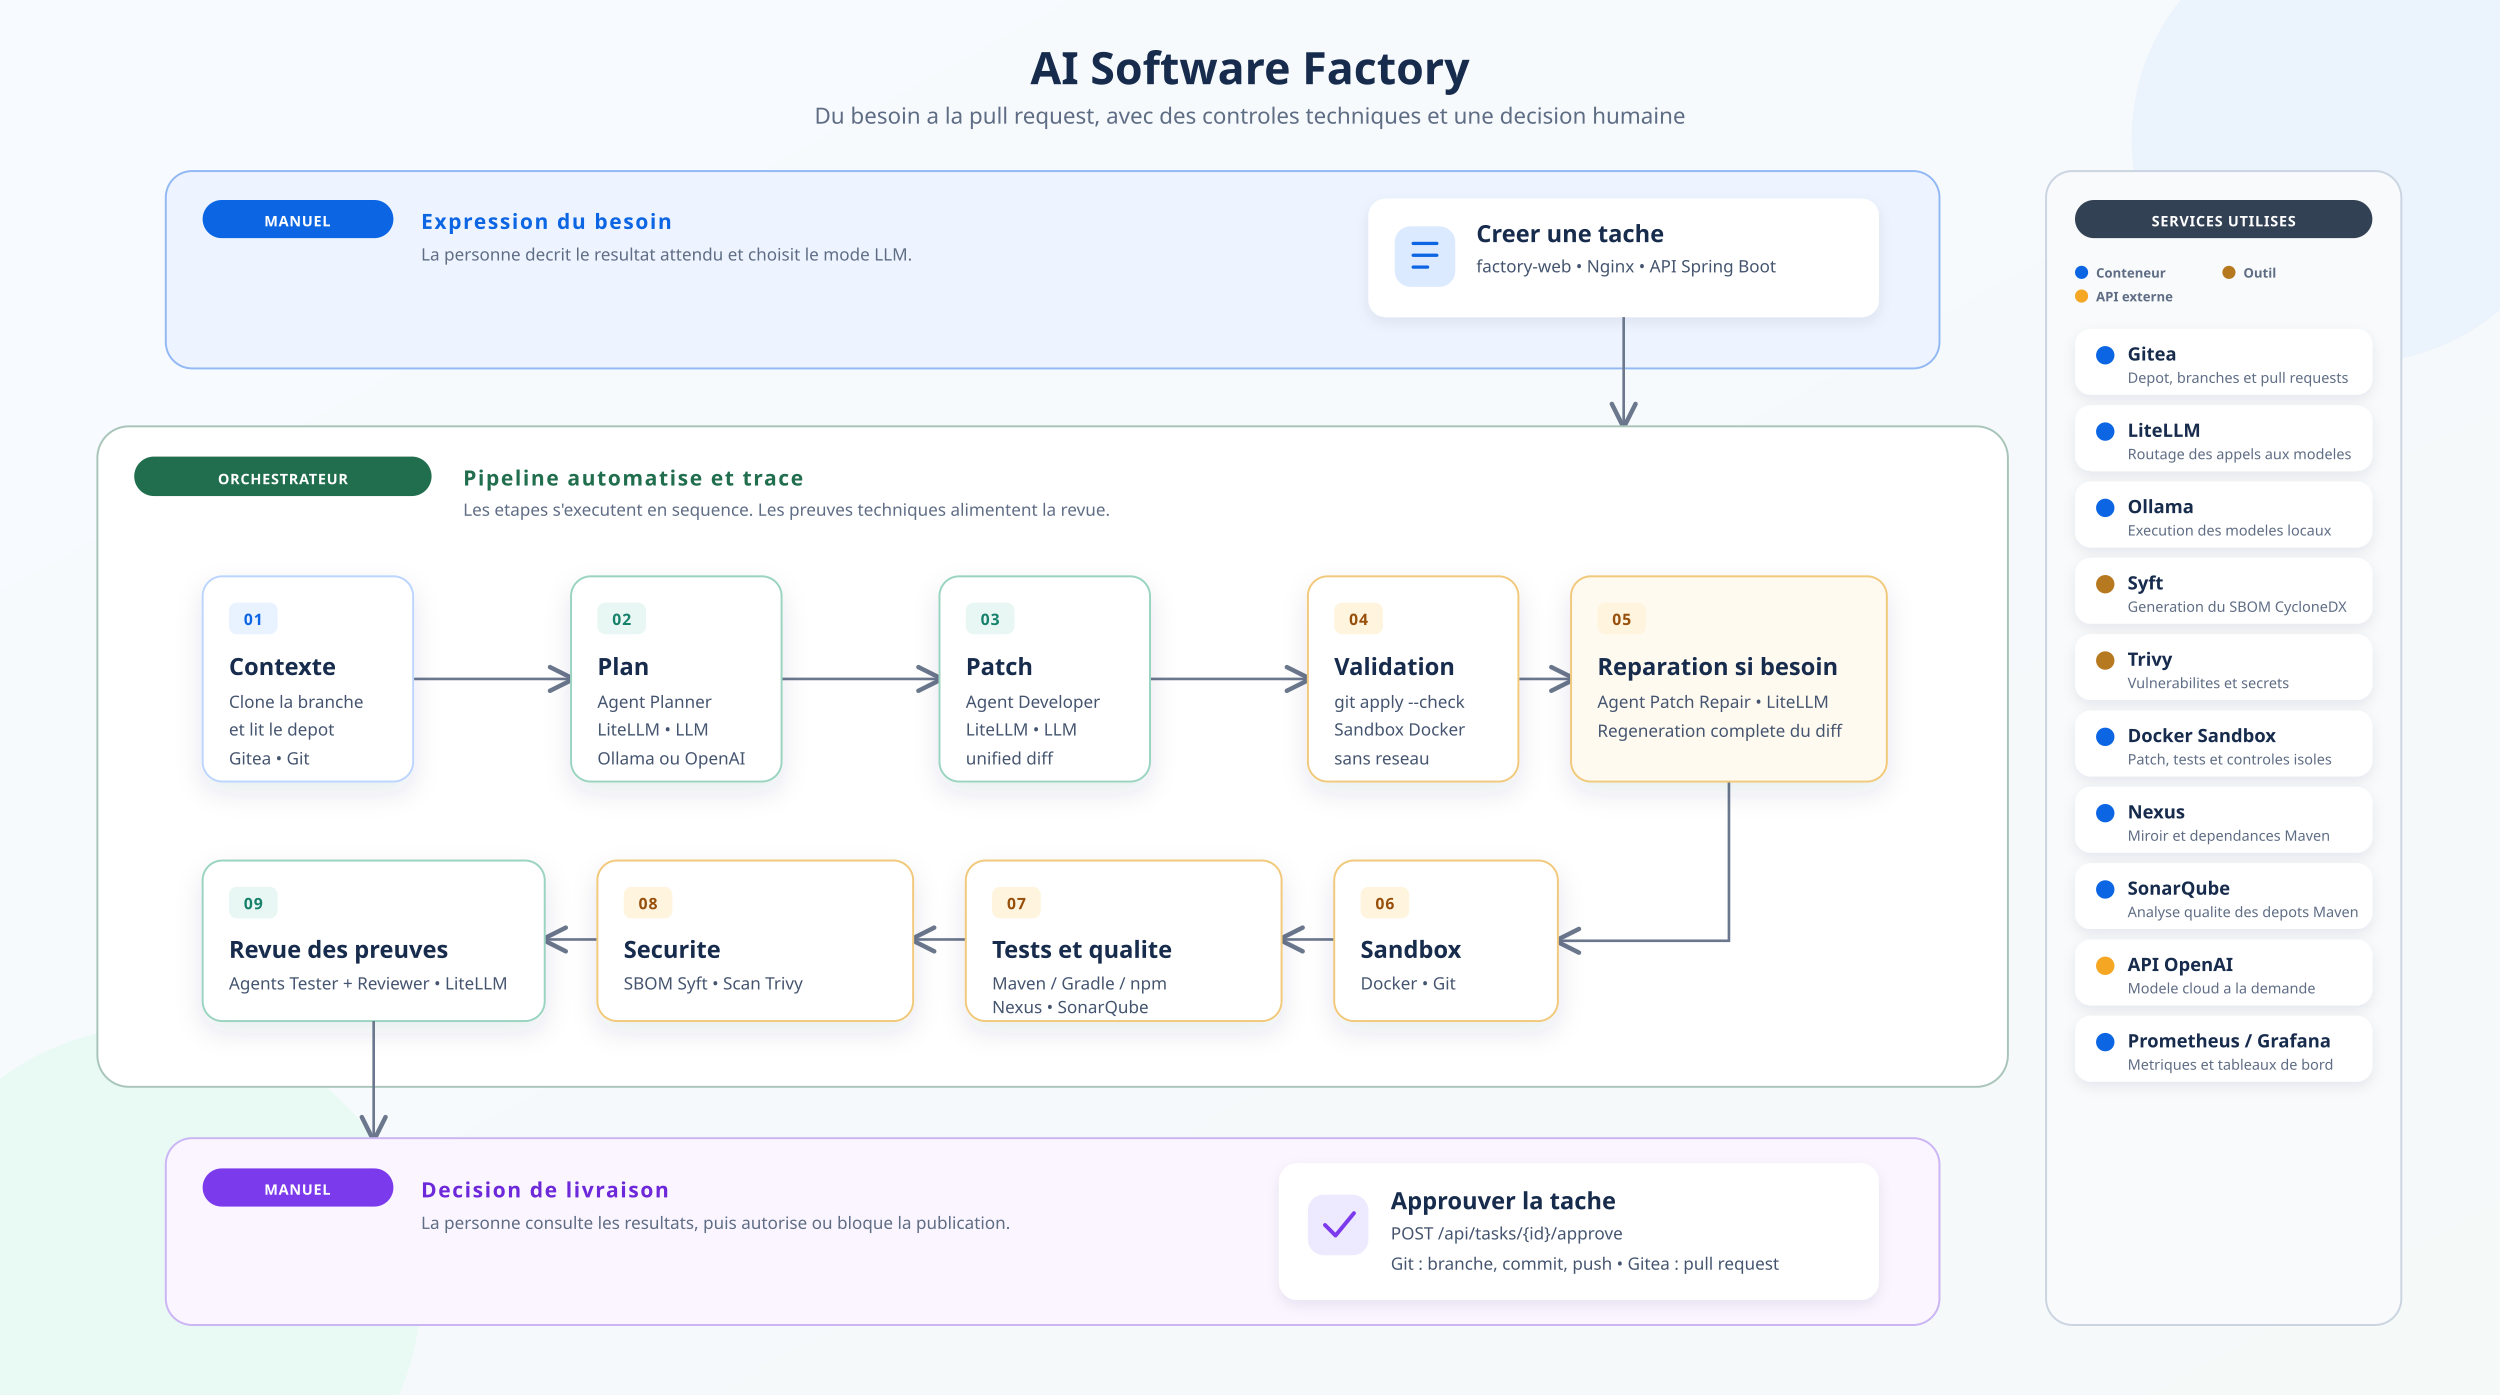
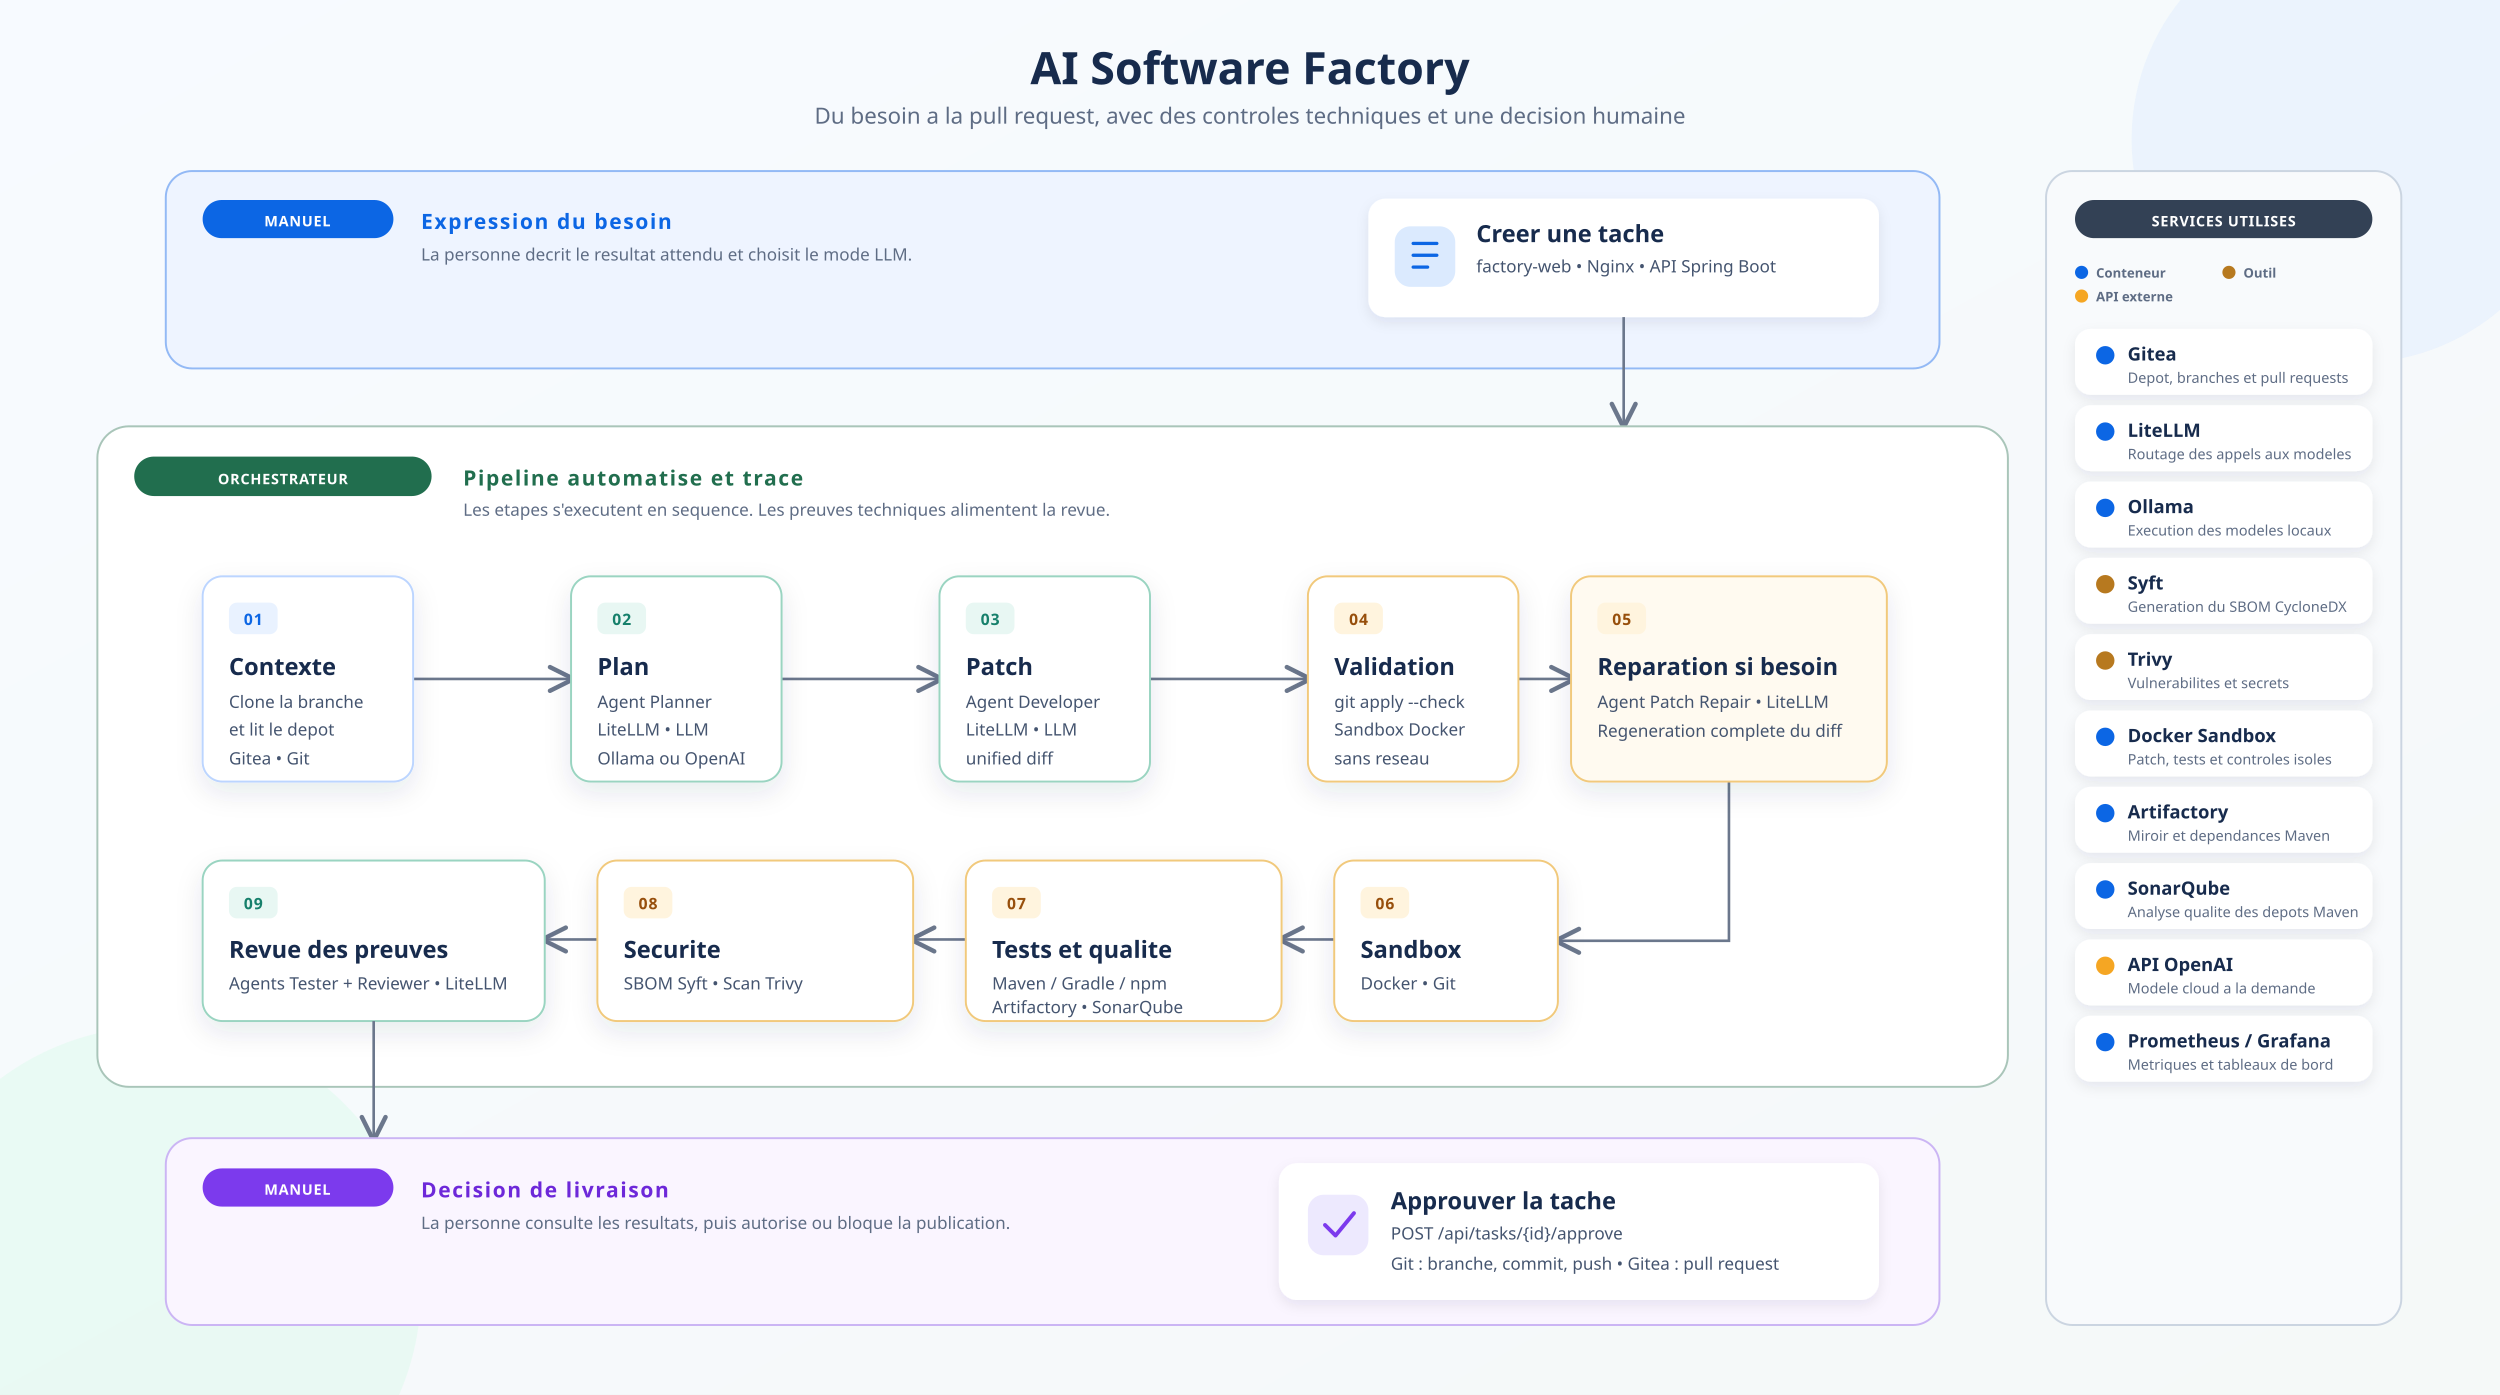
<svg xmlns="http://www.w3.org/2000/svg" width="1900" height="1060" viewBox="0 0 1900 1060" role="img" aria-labelledby="title desc">
  <defs>
    <linearGradient id="canvas" x1="0" y1="0" x2="1" y2="1">
      <stop offset="0" stop-color="#f7faff" />
      <stop offset="1" stop-color="#f5f9f8" />
    </linearGradient>
    <linearGradient id="hero" x1="0" y1="0" x2="1" y2="0">
      <stop offset="0" stop-color="#0c66e4" />
      <stop offset="1" stop-color="#1d4ed8" />
    </linearGradient>
    <filter id="shadow" x="-20%" y="-20%" width="140%" height="150%">
      <feDropShadow dx="0" dy="8" stdDeviation="10" flood-color="#172b4d" flood-opacity=".10" />
    </filter>
    <filter id="soft-shadow" x="-20%" y="-20%" width="140%" height="150%">
      <feDropShadow dx="0" dy="4" stdDeviation="5" flood-color="#172b4d" flood-opacity=".08" />
    </filter>
    <marker id="arrow" markerWidth="11" markerHeight="11" refX="9" refY="5.5" orient="auto">
      <path d="M1,1 L10,5.5 L1,10" fill="none" stroke="#6b778c" stroke-width="1.7" stroke-linecap="round" stroke-linejoin="round" />
    </marker>
    <style>
      .title { font: 700 34px 'Avenir Next', 'Trebuchet MS', sans-serif; fill: #172b4d; }
      .subtitle { font: 400 17px 'Avenir Next', 'Trebuchet MS', sans-serif; fill: #5e6c84; }
      .zone-title { font: 700 16px 'Avenir Next', 'Trebuchet MS', sans-serif; letter-spacing: 1.2px; }
      .zone-sub { font: 500 13px 'Avenir Next', 'Trebuchet MS', sans-serif; fill: #5e6c84; }
      .card-num { font: 700 12px 'Avenir Next', 'Trebuchet MS', sans-serif; letter-spacing: .7px; }
      .card-title { font: 700 18px 'Avenir Next', 'Trebuchet MS', sans-serif; fill: #172b4d; }
      .card-tool { font: 500 13px 'Avenir Next', 'Trebuchet MS', sans-serif; fill: #44546f; }
      .arrow-label { font: 600 12px 'Avenir Next', 'Trebuchet MS', sans-serif; fill: #7a5b16; }
      .note { font: 500 13px 'Avenir Next', 'Trebuchet MS', sans-serif; fill: #5e6c84; }
      .badge { font: 700 11px 'Avenir Next', 'Trebuchet MS', sans-serif; letter-spacing: .55px; }
      .service-name { font: 700 14px 'Avenir Next', 'Trebuchet MS', sans-serif; fill: #172b4d; }
      .service-desc { font: 500 11px 'Avenir Next', 'Trebuchet MS', sans-serif; fill: #5e6c84; }
      .service-legend { font: 600 10px 'Avenir Next', 'Trebuchet MS', sans-serif; fill: #5e6c84; }
    </style>
  </defs>
  <rect width="1900" height="1060" fill="url(#canvas)" />
  <circle cx="1790" cy="106" r="170" fill="#dbeafe" opacity=".42" />
  <circle cx="120" cy="980" r="200" fill="#d1fae5" opacity=".34" />
  <text x="950" y="64" text-anchor="middle" class="title">AI Software Factory</text>
  <text x="950" y="94" text-anchor="middle" class="subtitle">Du besoin a la pull request, avec des controles techniques et une decision humaine</text>
  <rect x="126" y="130" width="1348" height="150" rx="20" fill="#eef4ff" stroke="#93b9f5" stroke-width="1.5" />
  <rect x="154" y="152" width="145" height="29" rx="14.5" fill="#0c66e4" />
  <text x="226" y="172" text-anchor="middle" class="badge" fill="#fff">MANUEL</text>
  <text x="320" y="174" class="zone-title" fill="#0c66e4">Expression du besoin</text>
  <text x="320" y="198" class="zone-sub">La personne decrit le resultat attendu et choisit le mode LLM.</text>
  <g filter="url(#soft-shadow)">
    <rect x="1040" y="151" width="388" height="90" rx="13" fill="#fff" />
  </g>
  <rect x="1060" y="172" width="46" height="46" rx="12" fill="#dbeafe" />
  <path d="M1074 185h18M1074 194h18M1074 203h11" stroke="#0c66e4" stroke-width="2.5" stroke-linecap="round" />
  <text x="1122" y="184" class="card-title">Creer une tache</text>
  <text x="1122" y="207" class="card-tool">factory-web  •  Nginx  •  API Spring Boot</text>
  <path d="M1234 241 L1234 323" stroke="#6b778c" stroke-width="2" marker-end="url(#arrow)" />
  <rect x="74" y="324" width="1452" height="502" rx="24" fill="#fff" stroke="#a9c5b9" stroke-width="1.5" />
  <rect x="102" y="347" width="226" height="30" rx="15" fill="#216e4e" />
  <text x="215" y="368" text-anchor="middle" class="badge" fill="#fff">ORCHESTRATEUR</text>
  <text x="352" y="369" class="zone-title" fill="#216e4e">Pipeline automatise et trace</text>
  <text x="352" y="392" class="zone-sub">Les etapes s'executent en sequence. Les preuves techniques alimentent la revue.</text>
  <path d="M314 516 H434" stroke="#6b778c" stroke-width="2" marker-end="url(#arrow)" />
  <path d="M594 516 H714" stroke="#6b778c" stroke-width="2" marker-end="url(#arrow)" />
  <path d="M874 516 H994" stroke="#6b778c" stroke-width="2" marker-end="url(#arrow)" />
  <path d="M1154 516 H1195" stroke="#6b778c" stroke-width="2" marker-end="url(#arrow)" />
  <path d="M1314 594 V715 H1184" fill="none" stroke="#6b778c" stroke-width="2" marker-end="url(#arrow)" />
  <path d="M1015 714 H974" stroke="#6b778c" stroke-width="2" marker-end="url(#arrow)" />
  <path d="M735 714 H694" stroke="#6b778c" stroke-width="2" marker-end="url(#arrow)" />
  <path d="M455 714 H414" stroke="#6b778c" stroke-width="2" marker-end="url(#arrow)" />
  <g filter="url(#shadow)">
    <rect x="154" y="438" width="160" height="156" rx="15" fill="#fff" stroke="#bcd5ff" stroke-width="1.5" />
  </g>
  <rect x="174" y="458" width="37" height="24" rx="6" fill="#e9f2ff" />
  <text x="192.5" y="475" text-anchor="middle" class="card-num" fill="#0c66e4">01</text>
  <text x="174" y="513" class="card-title">Contexte</text>
  <text x="174" y="538" class="card-tool">Clone la branche</text>
  <text x="174" y="559" class="card-tool">et lit le depot</text>
  <text x="174" y="581" class="card-tool" fill="#0c66e4">Gitea  •  Git</text>
  <g filter="url(#shadow)">
    <rect x="434" y="438" width="160" height="156" rx="15" fill="#fff" stroke="#9ad4c1" stroke-width="1.5" />
  </g>
  <rect x="454" y="458" width="37" height="24" rx="6" fill="#e8f7f3" />
  <text x="472.5" y="475" text-anchor="middle" class="card-num" fill="#16806b">02</text>
  <text x="454" y="513" class="card-title">Plan</text>
  <text x="454" y="538" class="card-tool">Agent Planner</text>
  <text x="454" y="559" class="card-tool">LiteLLM  •  LLM</text>
  <text x="454" y="581" class="card-tool">Ollama ou OpenAI</text>
  <g filter="url(#shadow)">
    <rect x="714" y="438" width="160" height="156" rx="15" fill="#fff" stroke="#9ad4c1" stroke-width="1.5" />
  </g>
  <rect x="734" y="458" width="37" height="24" rx="6" fill="#e8f7f3" />
  <text x="752.5" y="475" text-anchor="middle" class="card-num" fill="#16806b">03</text>
  <text x="734" y="513" class="card-title">Patch</text>
  <text x="734" y="538" class="card-tool">Agent Developer</text>
  <text x="734" y="559" class="card-tool">LiteLLM  •  LLM</text>
  <text x="734" y="581" class="card-tool">unified diff</text>
  <g filter="url(#shadow)">
    <rect x="994" y="438" width="160" height="156" rx="15" fill="#fff" stroke="#f1c97c" stroke-width="1.5" />
  </g>
  <rect x="1014" y="458" width="37" height="24" rx="6" fill="#fff4de" />
  <text x="1032.5" y="475" text-anchor="middle" class="card-num" fill="#974f0c">04</text>
  <text x="1014" y="513" class="card-title">Validation</text>
  <text x="1014" y="538" class="card-tool">git apply --check</text>
  <text x="1014" y="559" class="card-tool">Sandbox Docker</text>
  <text x="1014" y="581" class="card-tool">sans reseau</text>
  <g filter="url(#shadow)">
    <rect x="1194" y="438" width="240" height="156" rx="15" fill="#fffaf0" stroke="#f1c97c" stroke-width="1.5" />
  </g>
  <rect x="1214" y="458" width="37" height="24" rx="6" fill="#fff4de" />
  <text x="1232.5" y="475" text-anchor="middle" class="card-num" fill="#974f0c">05</text>
  <text x="1214" y="513" class="card-title">Reparation si besoin</text>
  <text x="1214" y="538" class="card-tool">Agent Patch Repair  •  LiteLLM</text>
  <text x="1214" y="560" class="card-tool">Regeneration complete du diff</text>
  <g filter="url(#shadow)">
    <rect x="1014" y="654" width="170" height="122" rx="15" fill="#fff" stroke="#f1c97c" stroke-width="1.5" />
  </g>
  <rect x="1034" y="674" width="37" height="24" rx="6" fill="#fff4de" />
  <text x="1052.5" y="691" text-anchor="middle" class="card-num" fill="#974f0c">06</text>
  <text x="1034" y="728" class="card-title">Sandbox</text>
  <text x="1034" y="752" class="card-tool">Docker  •  Git</text>
  <g filter="url(#shadow)">
    <rect x="734" y="654" width="240" height="122" rx="15" fill="#fff" stroke="#f1c97c" stroke-width="1.5" />
  </g>
  <rect x="754" y="674" width="37" height="24" rx="6" fill="#fff4de" />
  <text x="772.5" y="691" text-anchor="middle" class="card-num" fill="#974f0c">07</text>
  <text x="754" y="728" class="card-title">Tests et qualite</text>
  <text x="754" y="752" class="card-tool">Maven / Gradle / npm</text>
-   <text x="754" y="770" class="card-tool">Nexus  •  SonarQube</text>
+   <text x="754" y="770" class="card-tool">Artifactory  •  SonarQube</text>
  <g filter="url(#shadow)">
    <rect x="454" y="654" width="240" height="122" rx="15" fill="#fff" stroke="#f1c97c" stroke-width="1.5" />
  </g>
  <rect x="474" y="674" width="37" height="24" rx="6" fill="#fff4de" />
  <text x="492.5" y="691" text-anchor="middle" class="card-num" fill="#974f0c">08</text>
  <text x="474" y="728" class="card-title">Securite</text>
  <text x="474" y="752" class="card-tool">SBOM Syft  •  Scan Trivy</text>
  <g filter="url(#shadow)">
    <rect x="154" y="654" width="260" height="122" rx="15" fill="#fff" stroke="#9ad4c1" stroke-width="1.5" />
  </g>
  <rect x="174" y="674" width="37" height="24" rx="6" fill="#e8f7f3" />
  <text x="192.5" y="691" text-anchor="middle" class="card-num" fill="#16806b">09</text>
  <text x="174" y="728" class="card-title">Revue des preuves</text>
  <text x="174" y="752" class="card-tool">Agents Tester + Reviewer  •  LiteLLM</text>
  <path d="M284 776 V865" stroke="#6b778c" stroke-width="2" marker-end="url(#arrow)" />
  <rect x="126" y="865" width="1348" height="142" rx="20" fill="#faf5ff" stroke="#cbb5f4" stroke-width="1.5" />
  <rect x="154" y="888" width="145" height="29" rx="14.5" fill="#7c3aed" />
  <text x="226" y="908" text-anchor="middle" class="badge" fill="#fff">MANUEL</text>
  <text x="320" y="910" class="zone-title" fill="#6d28d9">Decision de livraison</text>
  <text x="320" y="934" class="zone-sub">La personne consulte les resultats, puis autorise ou bloque la publication.</text>
  <g filter="url(#soft-shadow)">
    <rect x="972" y="884" width="456" height="104" rx="14" fill="#fff" />
  </g>
  <rect x="994" y="908" width="46" height="46" rx="12" fill="#ede9fe" />
  <path d="M1007 931l8 8 14-17" fill="none" stroke="#7c3aed" stroke-width="3" stroke-linecap="round" stroke-linejoin="round" />
  <text x="1057" y="919" class="card-title">Approuver la tache</text>
  <text x="1057" y="942" class="card-tool">POST /api/tasks/{id}/approve</text>
  <text x="1057" y="965" class="card-tool">Git : branche, commit, push  •  Gitea : pull request</text>
  <rect x="1555" y="130" width="270" height="877" rx="20" fill="#f8fafc" stroke="#cbd5e1" stroke-width="1.5" />
  <rect x="1577" y="152" width="226" height="29" rx="14.5" fill="#334155" />
  <text x="1690" y="172" text-anchor="middle" class="badge" fill="#fff">SERVICES UTILISES</text>
  <circle cx="1582" cy="207" r="5" fill="#0c66e4" />
  <text x="1593" y="211" class="service-legend">Conteneur</text>
  <circle cx="1694" cy="207" r="5" fill="#b7791f" />
  <text x="1705" y="211" class="service-legend">Outil</text>
  <circle cx="1582" cy="225" r="5" fill="#f5a623" />
  <text x="1593" y="229" class="service-legend">API externe</text>
  <g filter="url(#soft-shadow)">
    <rect x="1577" y="250" width="226" height="50" rx="12" fill="#fff" />
  </g>
  <circle cx="1600" cy="270" r="7" fill="#0c66e4" />
  <text x="1617" y="274" class="service-name">Gitea</text>
  <text x="1617" y="291" class="service-desc">Depot, branches et pull requests</text>
  <g filter="url(#soft-shadow)">
    <rect x="1577" y="308" width="226" height="50" rx="12" fill="#fff" />
  </g>
  <circle cx="1600" cy="328" r="7" fill="#0c66e4" />
  <text x="1617" y="332" class="service-name">LiteLLM</text>
  <text x="1617" y="349" class="service-desc">Routage des appels aux modeles</text>
  <g filter="url(#soft-shadow)">
    <rect x="1577" y="366" width="226" height="50" rx="12" fill="#fff" />
  </g>
  <circle cx="1600" cy="386" r="7" fill="#0c66e4" />
  <text x="1617" y="390" class="service-name">Ollama</text>
  <text x="1617" y="407" class="service-desc">Execution des modeles locaux</text>
  <g filter="url(#soft-shadow)">
    <rect x="1577" y="424" width="226" height="50" rx="12" fill="#fff" />
  </g>
  <circle cx="1600" cy="444" r="7" fill="#b7791f" />
  <text x="1617" y="448" class="service-name">Syft</text>
  <text x="1617" y="465" class="service-desc">Generation du SBOM CycloneDX</text>
  <g filter="url(#soft-shadow)">
    <rect x="1577" y="482" width="226" height="50" rx="12" fill="#fff" />
  </g>
  <circle cx="1600" cy="502" r="7" fill="#b7791f" />
  <text x="1617" y="506" class="service-name">Trivy</text>
  <text x="1617" y="523" class="service-desc">Vulnerabilites et secrets</text>
  <g filter="url(#soft-shadow)">
    <rect x="1577" y="540" width="226" height="50" rx="12" fill="#fff" />
  </g>
  <circle cx="1600" cy="560" r="7" fill="#0c66e4" />
  <text x="1617" y="564" class="service-name">Docker Sandbox</text>
  <text x="1617" y="581" class="service-desc">Patch, tests et controles isoles</text>
  <g filter="url(#soft-shadow)">
    <rect x="1577" y="598" width="226" height="50" rx="12" fill="#fff" />
  </g>
  <circle cx="1600" cy="618" r="7" fill="#0c66e4" />
-   <text x="1617" y="622" class="service-name">Nexus</text>
+   <text x="1617" y="622" class="service-name">Artifactory</text>
  <text x="1617" y="639" class="service-desc">Miroir et dependances Maven</text>
  <g filter="url(#soft-shadow)">
    <rect x="1577" y="656" width="226" height="50" rx="12" fill="#fff" />
  </g>
  <circle cx="1600" cy="676" r="7" fill="#0c66e4" />
  <text x="1617" y="680" class="service-name">SonarQube</text>
  <text x="1617" y="697" class="service-desc">Analyse qualite des depots Maven</text>
  <g filter="url(#soft-shadow)">
    <rect x="1577" y="714" width="226" height="50" rx="12" fill="#fff" />
  </g>
  <circle cx="1600" cy="734" r="7" fill="#f5a623" />
  <text x="1617" y="738" class="service-name">API OpenAI</text>
  <text x="1617" y="755" class="service-desc">Modele cloud a la demande</text>
  <g filter="url(#soft-shadow)">
    <rect x="1577" y="772" width="226" height="50" rx="12" fill="#fff" />
  </g>
  <circle cx="1600" cy="792" r="7" fill="#0c66e4" />
  <text x="1617" y="796" class="service-name">Prometheus / Grafana</text>
  <text x="1617" y="813" class="service-desc">Metriques et tableaux de bord</text>
</svg>
